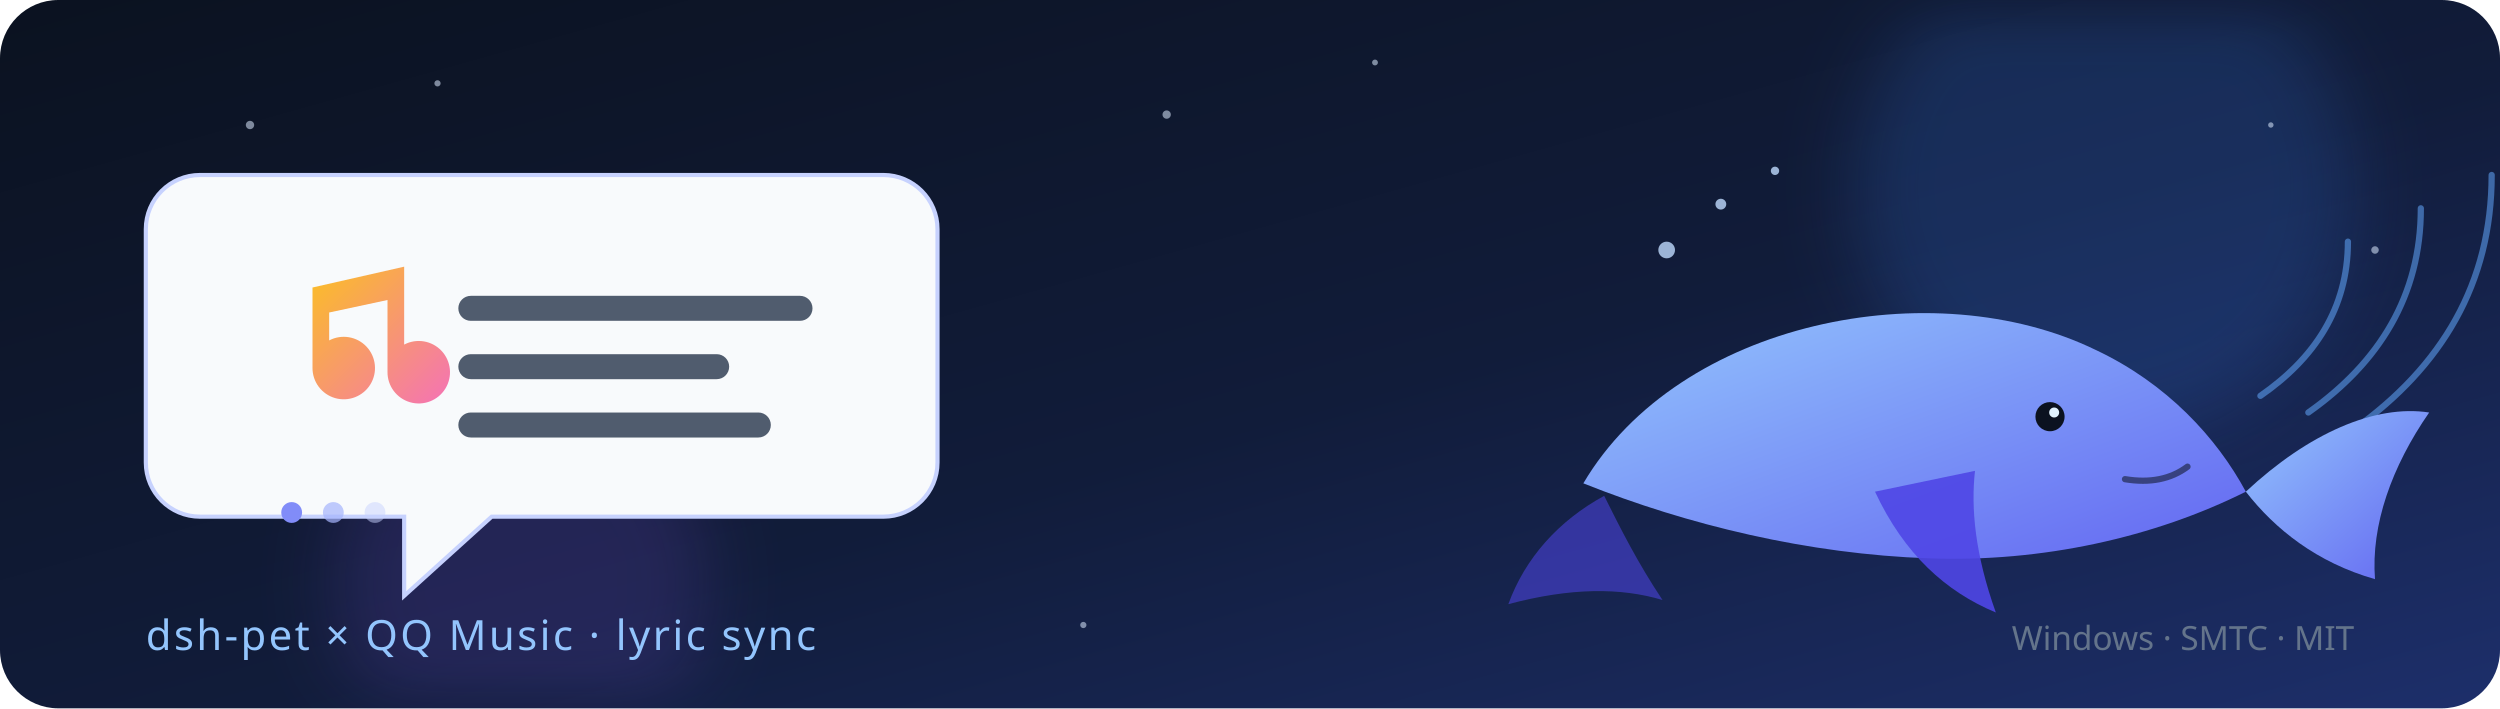
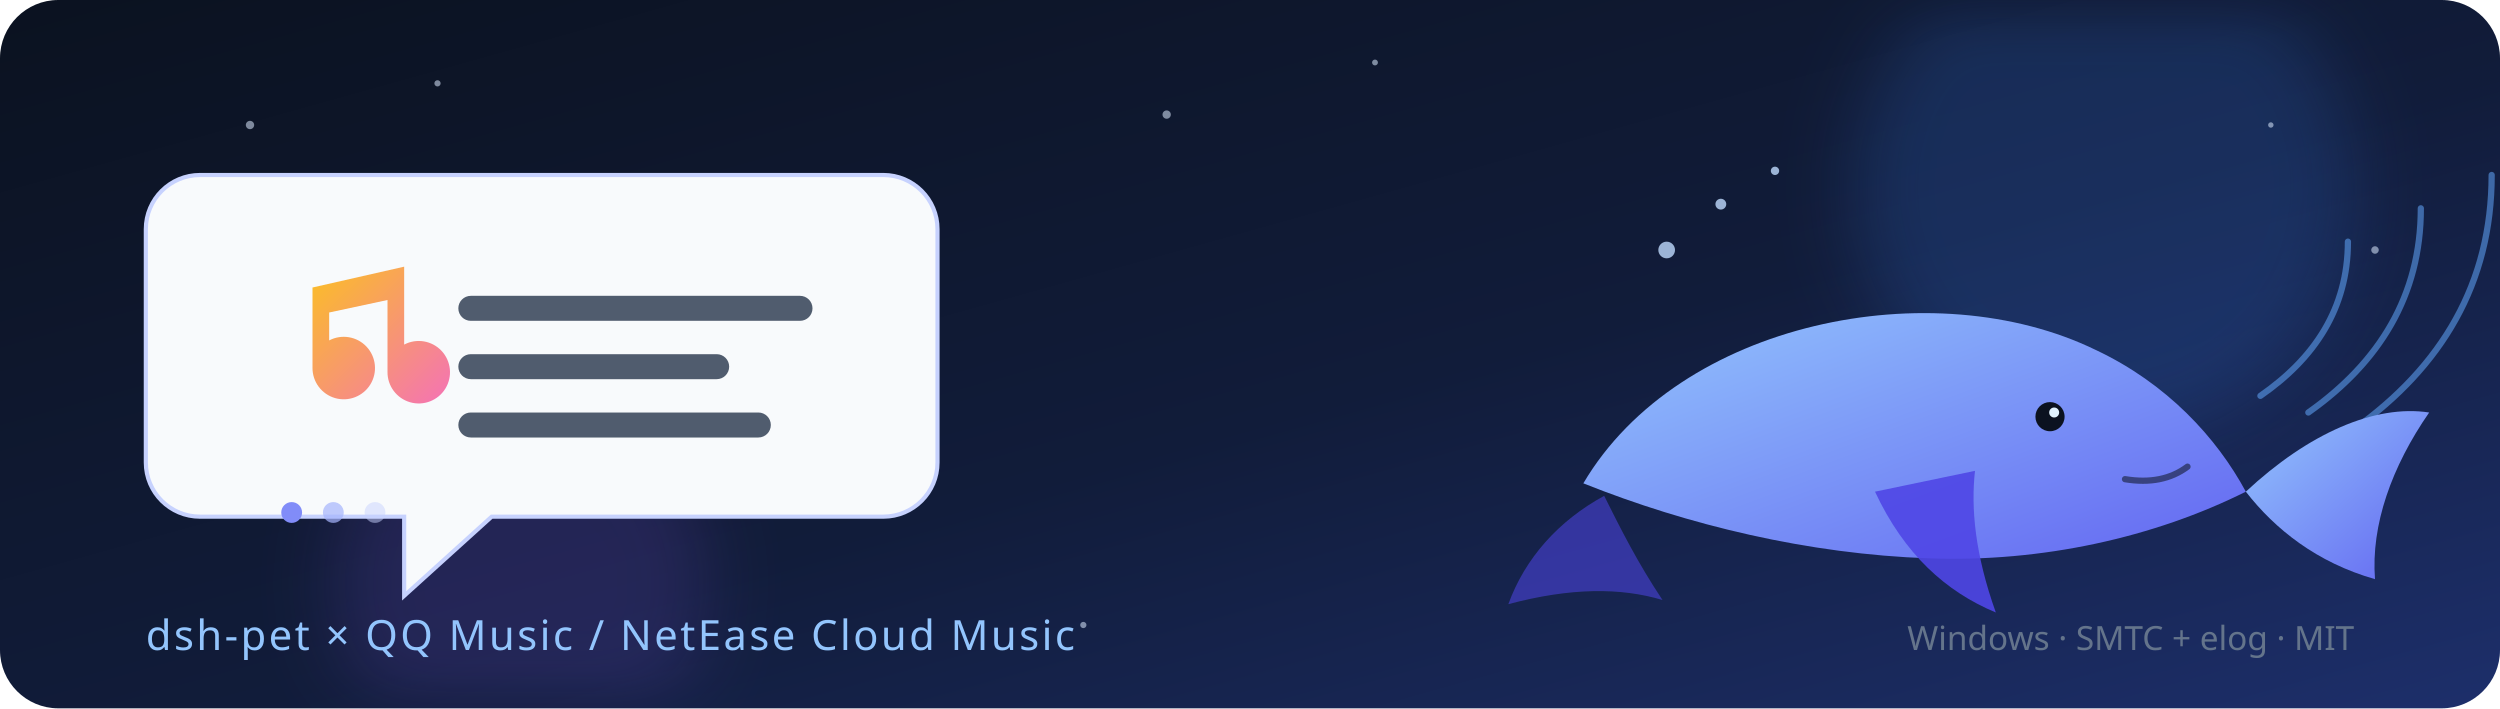
<svg xmlns="http://www.w3.org/2000/svg" viewBox="0 0 1200 340" width="1200" height="340" role="img" aria-label="鲸歌 banner">
  <defs>
    <linearGradient id="bg" x1="0" y1="0" x2="1" y2="1">
      <stop offset="0" stop-color="#0b1220" />
      <stop offset=".55" stop-color="#111c3a" />
      <stop offset="1" stop-color="#1d2f6b" />
    </linearGradient>
    <linearGradient id="whale" x1="0" y1="0" x2="1" y2="1">
      <stop offset="0" stop-color="#93c5fd" />
      <stop offset="1" stop-color="#6366f1" />
    </linearGradient>
    <linearGradient id="note" x1="0" y1="0" x2="1" y2="1">
      <stop offset="0" stop-color="#fbbf24" />
      <stop offset="1" stop-color="#f472b6" />
    </linearGradient>
    <filter id="soft" x="-20%" y="-20%" width="140%" height="140%">
      <feGaussianBlur stdDeviation="18" />
    </filter>
  </defs>
  <rect width="1200" height="340" rx="28" fill="url(#bg)" />
  <circle cx="1010" cy="90" r="120" fill="#3b82f6" opacity=".18" filter="url(#soft)" />
  <circle cx="250" cy="280" r="90" fill="#8b5cf6" opacity=".16" filter="url(#soft)" />
  <g fill="#dbeafe" opacity=".55">
    <circle cx="120" cy="60" r="2" />
    <circle cx="210" cy="40" r="1.5" />
    <circle cx="560" cy="55" r="2" />
    <circle cx="660" cy="30" r="1.4" />
    <circle cx="1140" cy="120" r="1.8" />
    <circle cx="1090" cy="60" r="1.3" />
    <circle cx="80" cy="230" r="1.6" />
    <circle cx="520" cy="300" r="1.5" />
  </g>
  <g>
    <path d="M96 84h328a26 26 0 0 1 26 26v112a26 26 0 0 1-26 26H236l-42 38v-38H96a26 26 0 0 1-26-26V110a26 26 0 0 1 26-26z" fill="#f8fafc" />
    <path d="M96 84h328a26 26 0 0 1 26 26v112a26 26 0 0 1-26 26H236l-42 38v-38H96a26 26 0 0 1-26-26V110a26 26 0 0 1 26-26z" fill="none" stroke="#c7d2fe" stroke-width="2" />
    <path d="M150 142v34.5a15 15 0 1 0 8-13.1V150l28-6v34.5a15 15 0 1 0 8-13.1V128l-44 10z" fill="url(#note)" />
    <g fill="#334155" opacity=".85">
      <rect x="220" y="142" width="170" height="12" rx="6" />
      <rect x="220" y="170" width="130" height="12" rx="6" />
      <rect x="220" y="198" width="150" height="12" rx="6" />
    </g>
    <circle cx="140" cy="246" r="5" fill="#818cf8" />
    <circle cx="160" cy="246" r="5" fill="#a5b4fc" opacity=".7" />
    <circle cx="180" cy="246" r="5" fill="#c7d2fe" opacity=".5" />
  </g>
  <g>
    <g fill="none" stroke="#60a5fa" stroke-width="3" stroke-linecap="round" opacity=".55">
      <path d="M1085 190c26-18 42-42 42-74" />
      <path d="M1108 198c34-24 54-56 54-98" />
      <path d="M1130 206c42-30 66-70 66-122" />
    </g>
    <path d="M760 232c46-78 168-102 246-64 34 16 58 42 72 68-44 22-98 34-152 32-58-2-116-16-166-36z" fill="url(#whale)" />
    <path d="M1078 236c30-28 62-42 88-38-18 26-28 54-26 80-28-8-48-24-62-42z" fill="url(#whale)" />
    <path d="M900 236c14 30 34 48 58 58-10-28-12-50-10-68z" fill="#4f46e5" opacity=".9" />
    <path d="M770 238c-22 12-38 30-46 52 30-8 54-8 74-2-12-18-20-34-28-50z" fill="#4f46e5" opacity=".55" />
    <circle cx="984" cy="200" r="7" fill="#0b1220" />
    <circle cx="986" cy="198" r="2.4" fill="#e0f2fe" />
    <path d="M1020 230c12 2 22 0 30-6" fill="none" stroke="#0b1220" stroke-width="3" stroke-linecap="round" opacity=".55" />
    <g fill="#bfdbfe" opacity=".8">
      <circle cx="800" cy="120" r="4" />
      <circle cx="826" cy="98" r="2.6" />
      <circle cx="852" cy="82" r="2" />
    </g>
  </g>
  <g font-family="'Segoe UI','Noto Sans SC','Microsoft YaHei',sans-serif">
-     <text x="70" y="312" fill="#93c5fd" font-size="20" letter-spacing="1.2">dsh-pet × QQ Music · lyric sync</text>
-     <text x="1130" y="312" fill="#64748b" font-size="16" text-anchor="end">Windows · SMTC · MIT</text>
+     <text x="70" y="312" fill="#93c5fd" font-size="20" letter-spacing="1.2">dsh-pet × QQ Music / NetEase Cloud Music</text>
+     <text x="1130" y="312" fill="#64748b" font-size="16" text-anchor="end">Windows · SMTC + elog · MIT</text>
  </g>
</svg>
